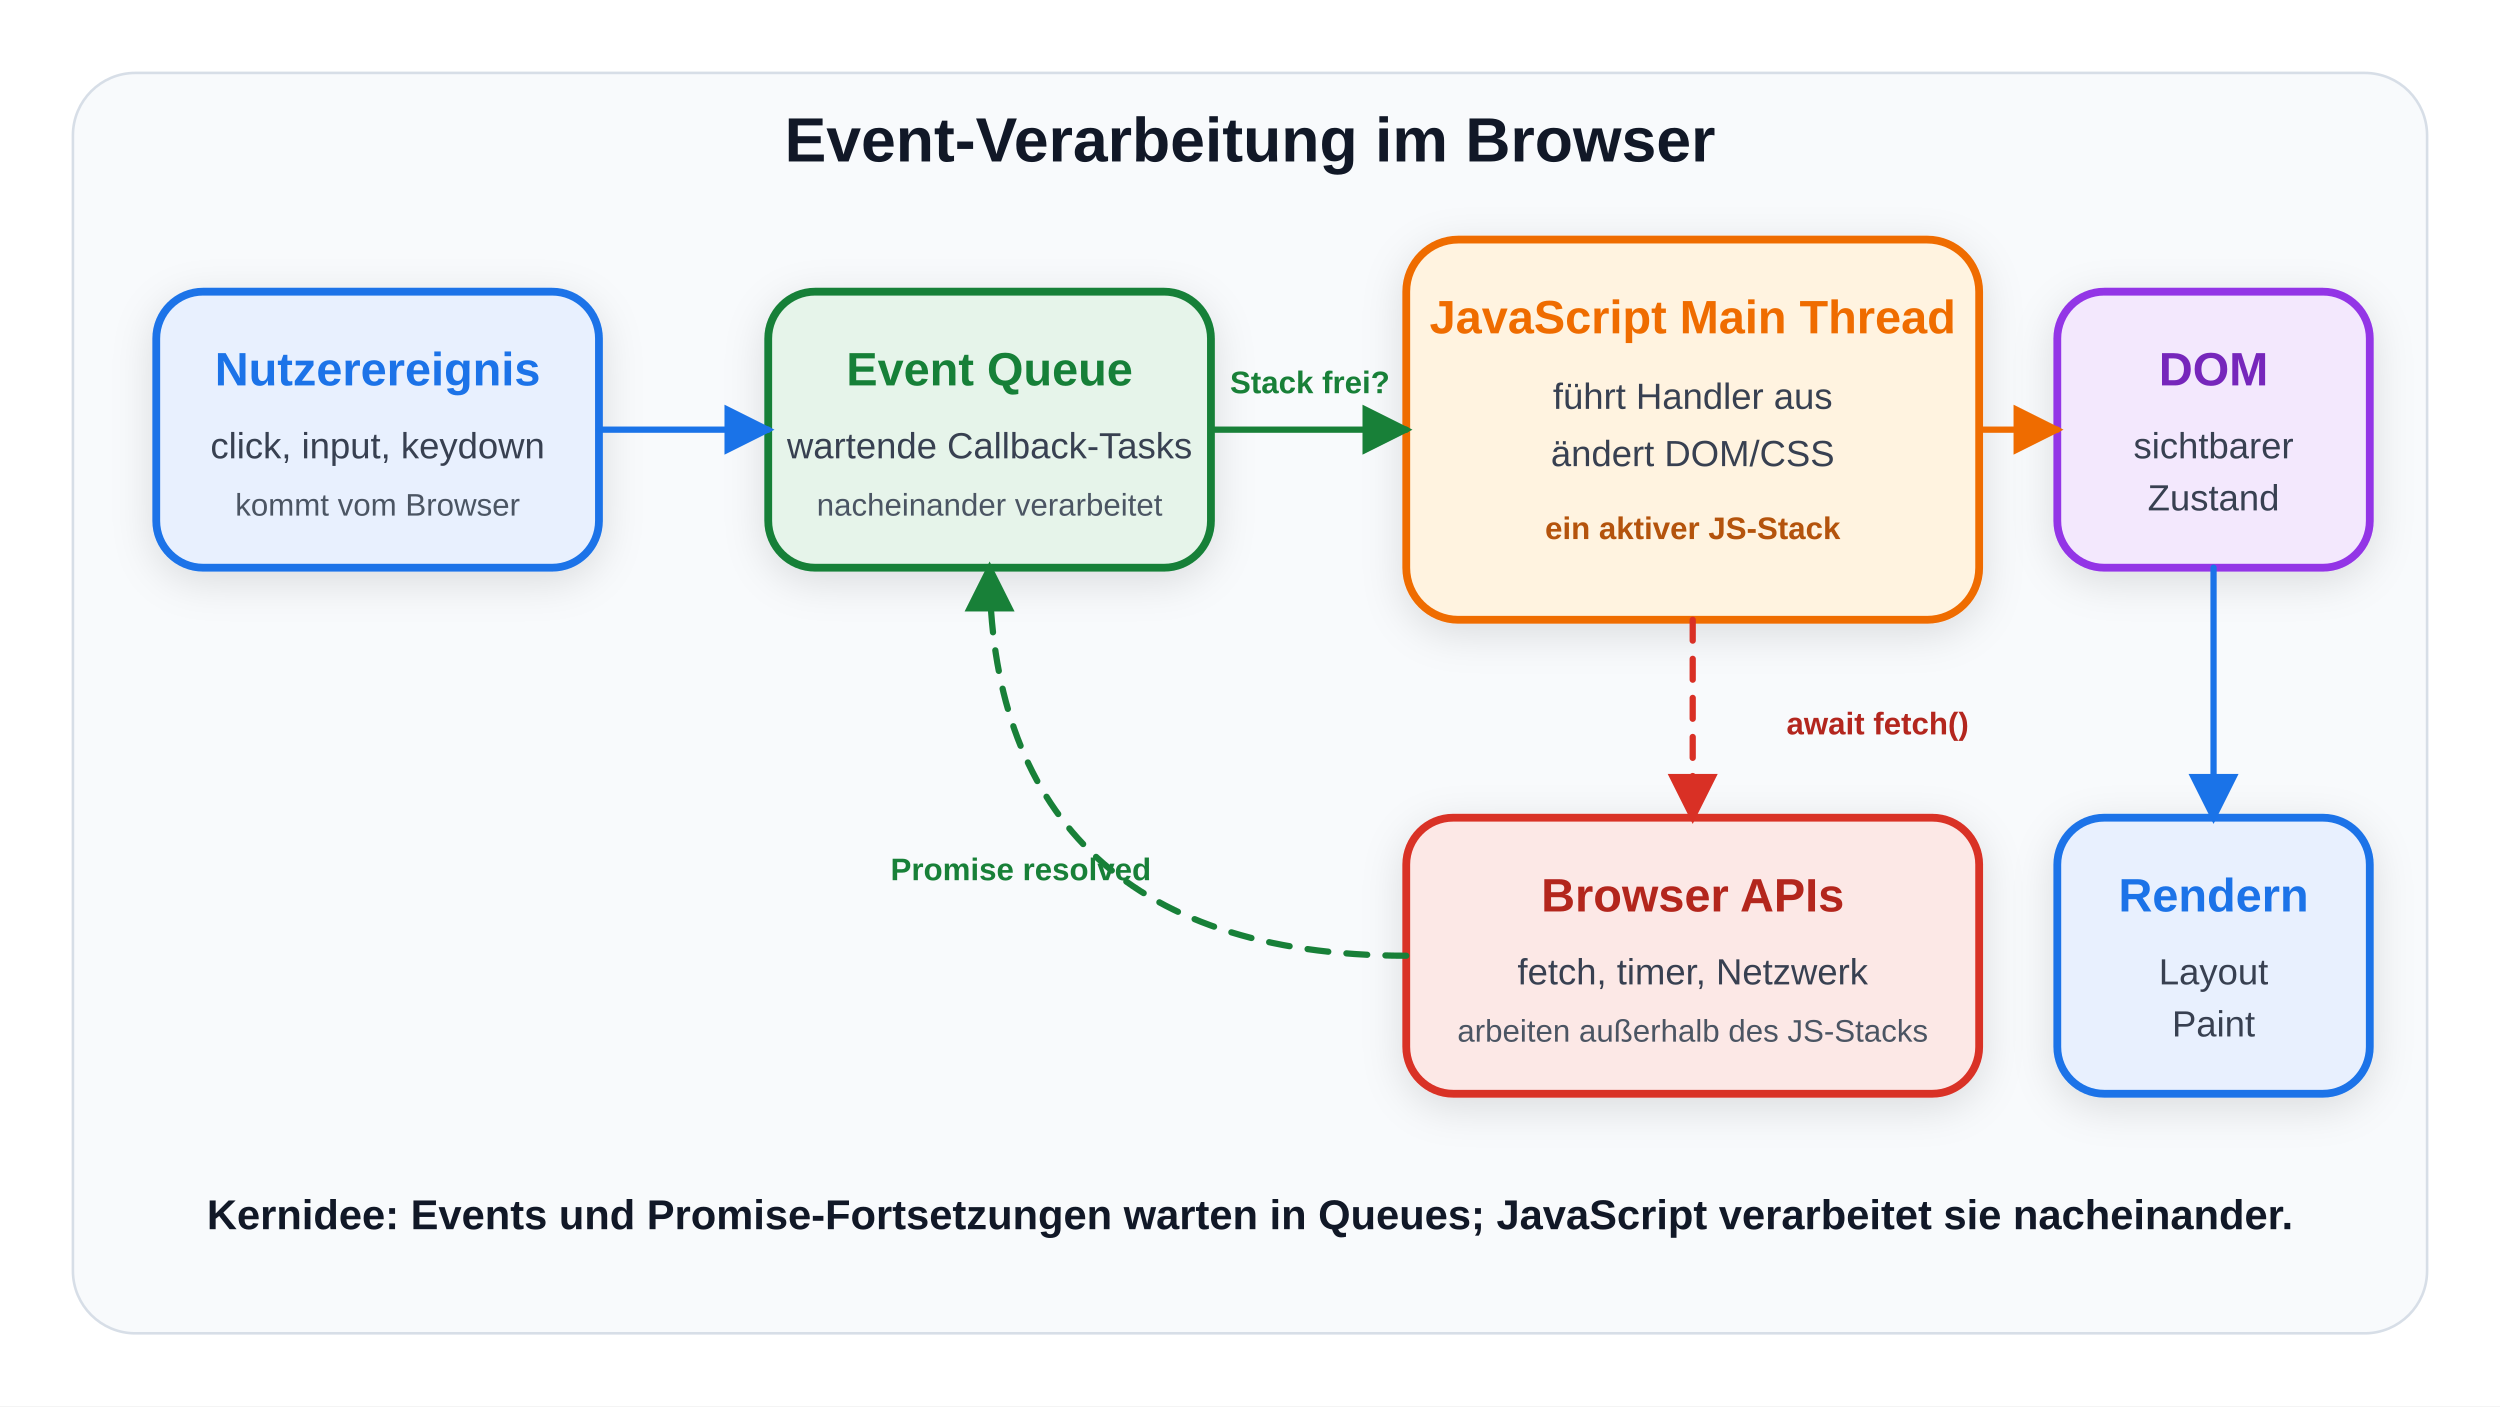
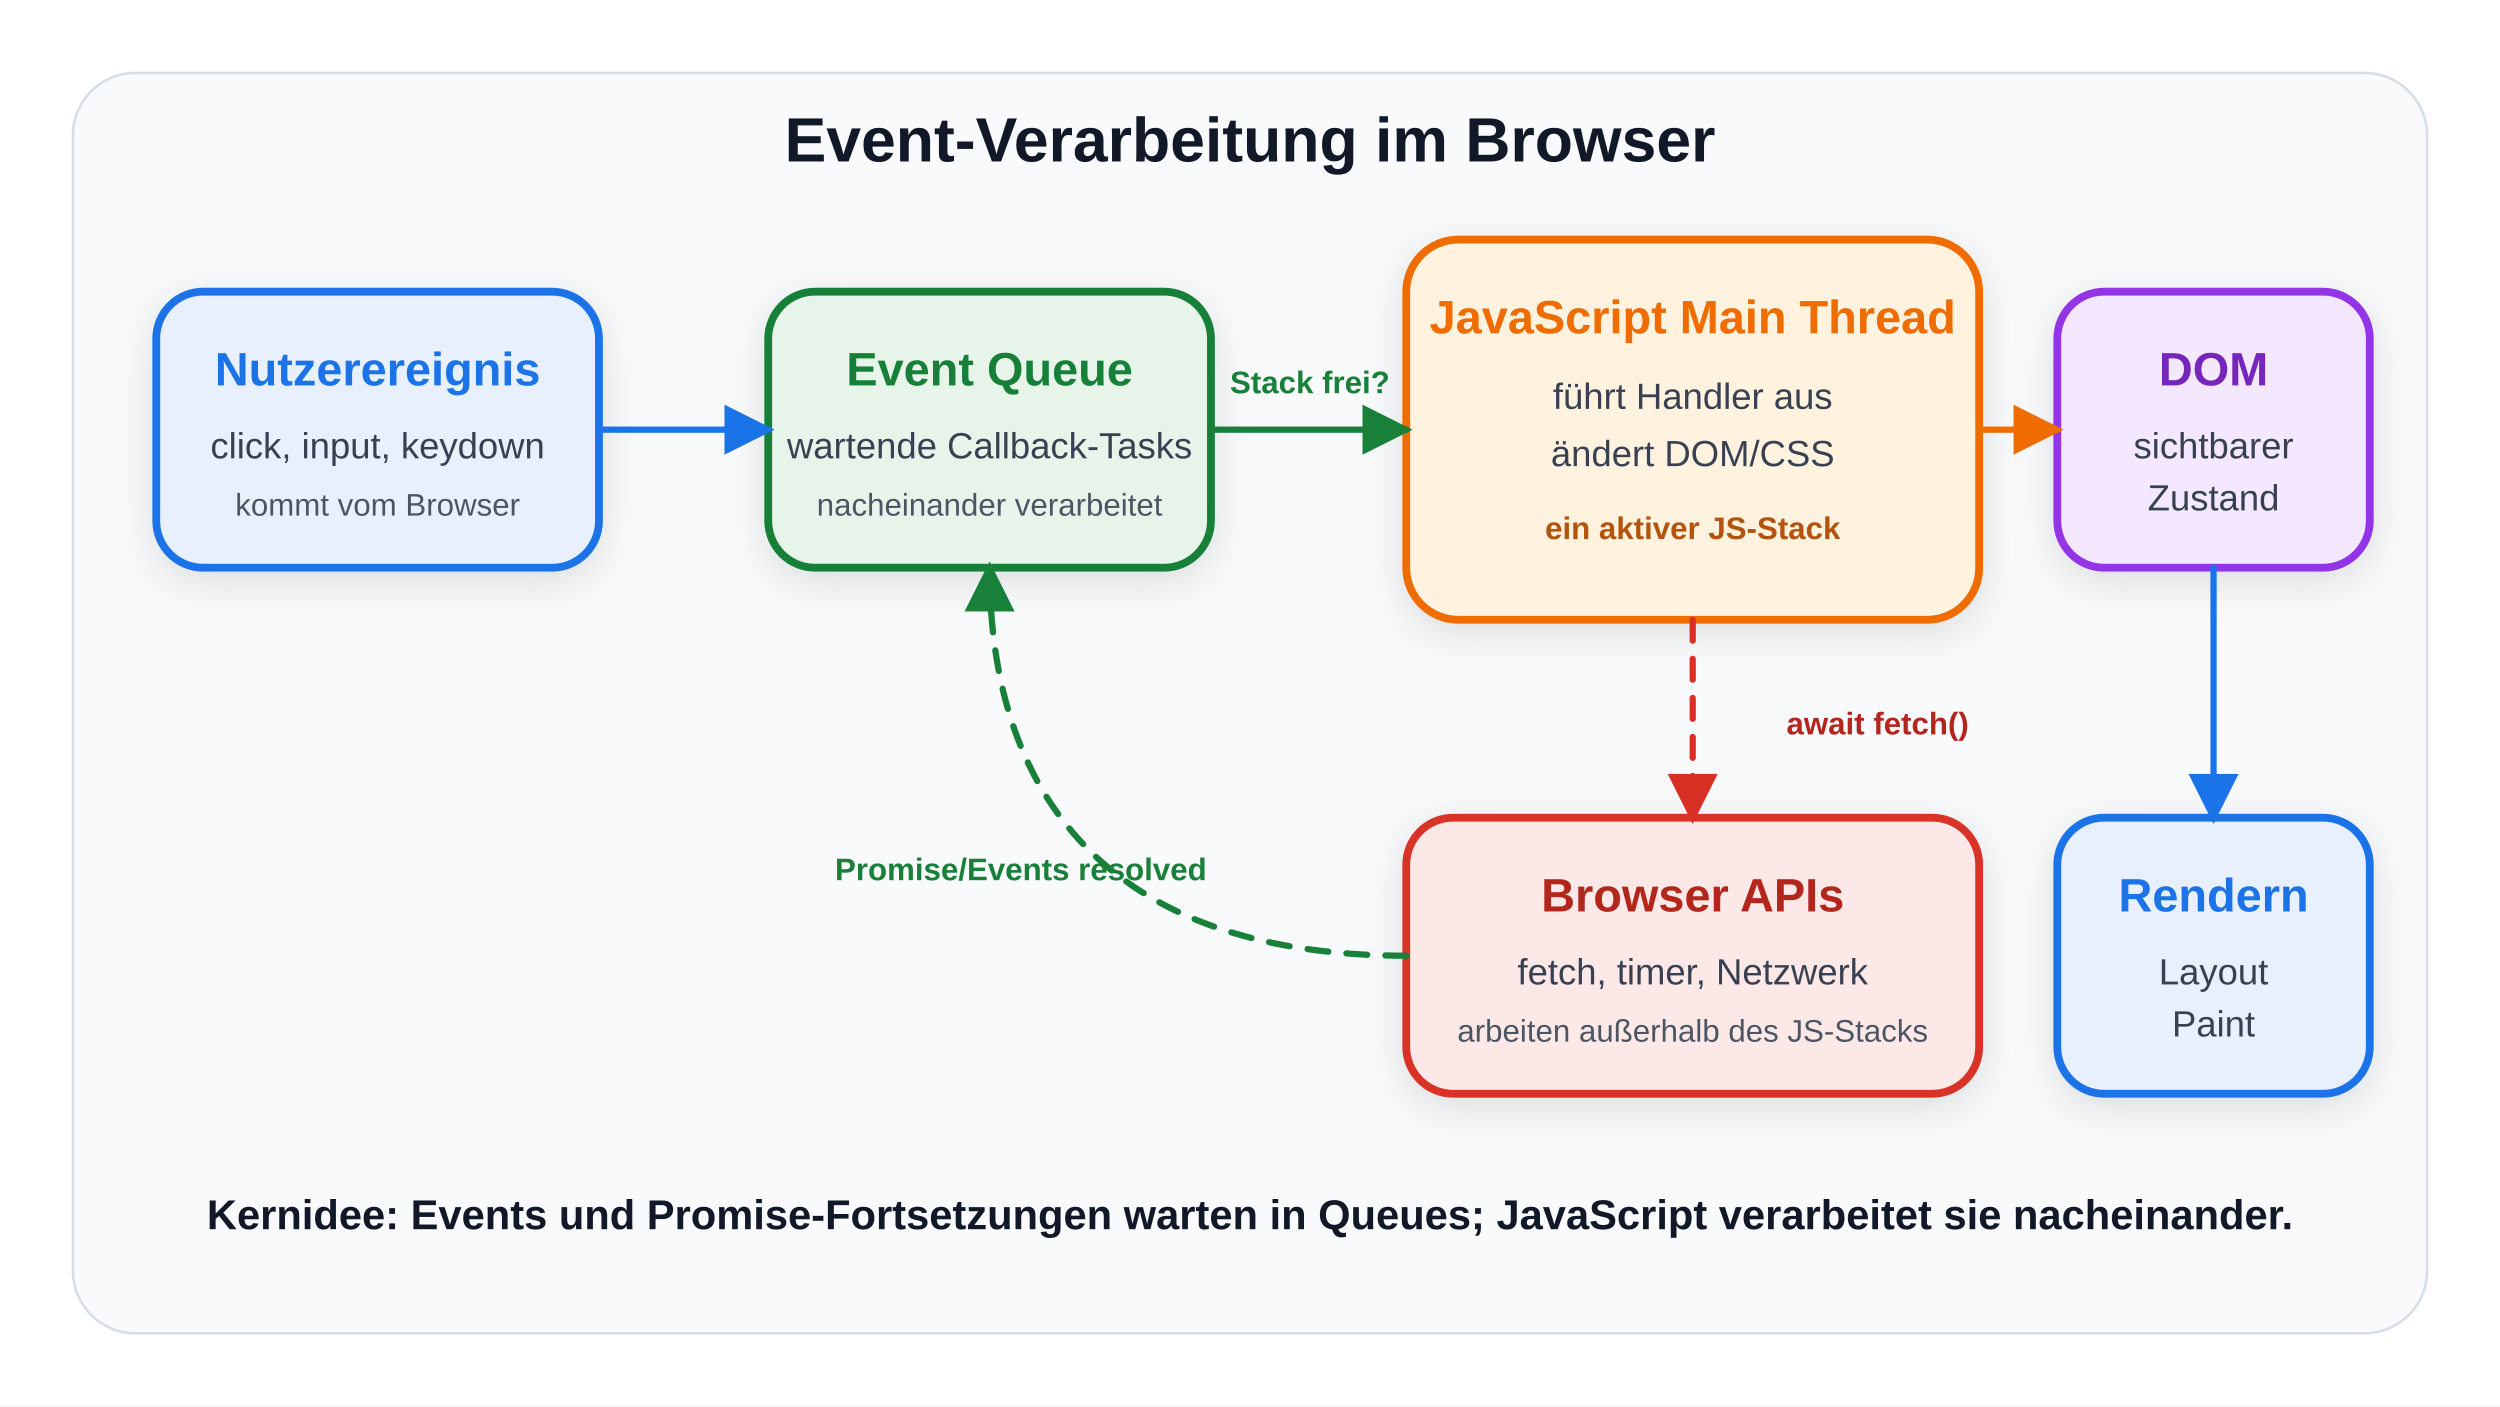
<svg xmlns="http://www.w3.org/2000/svg" width="960" height="540" viewBox="0 0 960 540" role="img" aria-labelledby="title desc">
  <defs>
    <marker id="arrow-blue" markerWidth="8" markerHeight="8" refX="7" refY="4" orient="auto" markerUnits="strokeWidth">
      <path d="M0,0 L8,4 L0,8 z" fill="#1a73e8" />
    </marker>
    <marker id="arrow-green" markerWidth="8" markerHeight="8" refX="7" refY="4" orient="auto" markerUnits="strokeWidth">
      <path d="M0,0 L8,4 L0,8 z" fill="#188038" />
    </marker>
    <marker id="arrow-orange" markerWidth="8" markerHeight="8" refX="7" refY="4" orient="auto" markerUnits="strokeWidth">
      <path d="M0,0 L8,4 L0,8 z" fill="#ef6c00" />
    </marker>
    <marker id="arrow-red" markerWidth="8" markerHeight="8" refX="7" refY="4" orient="auto" markerUnits="strokeWidth">
      <path d="M0,0 L8,4 L0,8 z" fill="#d93025" />
    </marker>
    <filter id="shadow" x="-20%" y="-20%" width="140%" height="140%">
      <feDropShadow dx="0" dy="4" stdDeviation="8" flood-color="#000000" flood-opacity="0.12" />
    </filter>
  </defs>
  <g id="background">
    <rect width="960" height="540" fill="#ffffff" />
    <rect x="28" y="28" width="904" height="484" rx="24" fill="#f8fafc" stroke="#d7dee7" />
    <text x="480" y="62" text-anchor="middle" font-family="Arial, Helvetica, sans-serif" font-size="24" font-weight="700" fill="#111827">Event-Verarbeitung im Browser</text>
  </g>
  <g id="nodes" font-family="Arial, Helvetica, sans-serif">
    <g id="user-event" filter="url(#shadow)">
      <rect x="60" y="112" width="170" height="106" rx="18" fill="#e8f0fe" stroke="#1a73e8" stroke-width="3" />
      <text x="145" y="148" text-anchor="middle" font-size="18" font-weight="700" fill="#1a73e8">Nutzerereignis</text>
      <text x="145" y="176" text-anchor="middle" font-size="14" fill="#374151">click, input, keydown</text>
      <text x="145" y="198" text-anchor="middle" font-size="12" fill="#4b5563">kommt vom Browser</text>
    </g>
    <g id="event-queue" filter="url(#shadow)">
      <rect x="295" y="112" width="170" height="106" rx="18" fill="#e6f4ea" stroke="#188038" stroke-width="3" />
      <text x="380" y="148" text-anchor="middle" font-size="18" font-weight="700" fill="#188038">Event Queue</text>
      <text x="380" y="176" text-anchor="middle" font-size="14" fill="#374151">wartende Callback-Tasks</text>
      <text x="380" y="198" text-anchor="middle" font-size="12" fill="#4b5563">nacheinander verarbeitet</text>
    </g>
    <g id="main-thread" filter="url(#shadow)">
      <rect x="540" y="92" width="220" height="146" rx="20" fill="#fff3e0" stroke="#ef6c00" stroke-width="3" />
      <text x="650" y="128" text-anchor="middle" font-size="18" font-weight="700" fill="#ef6c00">JavaScript Main Thread</text>
      <text x="650" y="157" text-anchor="middle" font-size="14" fill="#374151">führt Handler aus</text>
      <text x="650" y="179" text-anchor="middle" font-size="14" fill="#374151">ändert DOM/CSS</text>
      <text x="650" y="207" text-anchor="middle" font-size="12" font-weight="700" fill="#b45309">ein aktiver JS-Stack</text>
    </g>
    <g id="browser-apis" filter="url(#shadow)">
      <rect x="540" y="314" width="220" height="106" rx="18" fill="#fce8e6" stroke="#d93025" stroke-width="3" />
      <text x="650" y="350" text-anchor="middle" font-size="18" font-weight="700" fill="#b3261e">Browser APIs</text>
      <text x="650" y="378" text-anchor="middle" font-size="14" fill="#374151">fetch, timer, Netzwerk</text>
      <text x="650" y="400" text-anchor="middle" font-size="12" fill="#4b5563">arbeiten außerhalb des JS-Stacks</text>
    </g>
    <g id="dom" filter="url(#shadow)">
      <rect x="790" y="112" width="120" height="106" rx="18" fill="#f3e8fd" stroke="#9334e6" stroke-width="3" />
      <text x="850" y="148" text-anchor="middle" font-size="18" font-weight="700" fill="#7627bb">DOM</text>
      <text x="850" y="176" text-anchor="middle" font-size="14" fill="#374151">sichtbarer</text>
      <text x="850" y="196" text-anchor="middle" font-size="14" fill="#374151">Zustand</text>
    </g>
    <g id="rendering" filter="url(#shadow)">
      <rect x="790" y="314" width="120" height="106" rx="18" fill="#e8f0fe" stroke="#1a73e8" stroke-width="3" />
      <text x="850" y="350" text-anchor="middle" font-size="18" font-weight="700" fill="#1a73e8">Rendern</text>
      <text x="850" y="378" text-anchor="middle" font-size="14" fill="#374151">Layout</text>
      <text x="850" y="398" text-anchor="middle" font-size="14" fill="#374151">Paint</text>
    </g>
  </g>
  <g id="flow-arrows" fill="none" stroke-linecap="round" stroke-linejoin="round">
    <path id="event-to-queue" d="M230 165 L295 165" stroke="#1a73e8" stroke-width="2.4" marker-end="url(#arrow-blue)" />
    <path id="queue-to-main" d="M465 165 L540 165" stroke="#188038" stroke-width="2.4" marker-end="url(#arrow-green)" />
    <path id="main-to-dom" d="M760 165 L790 165" stroke="#ef6c00" stroke-width="2.4" marker-end="url(#arrow-orange)" />
    <path id="dom-to-rendering" d="M850 218 L850 314" stroke="#1a73e8" stroke-width="2.4" marker-end="url(#arrow-blue)" />
    <path id="main-to-browser-apis" d="M650 238 L650 314" stroke="#d93025" stroke-width="2.4" stroke-dasharray="8 7" marker-end="url(#arrow-red)" />
    <path id="browser-apis-to-queue" d="M540 367 C430 367 380 310 380 218" stroke="#188038" stroke-width="2.4" stroke-dasharray="8 7" marker-end="url(#arrow-green)" />
  </g>
  <g id="labels" font-family="Arial, Helvetica, sans-serif" font-size="12" font-weight="700">
    <text x="686" y="282" fill="#b3261e">await fetch()</text>
-     <text x="392" y="338" text-anchor="middle" fill="#188038">Promise resolved</text>
+     <text x="392" y="338" text-anchor="middle" fill="#188038">Promise/Events resolved</text>
    <text x="503" y="151" text-anchor="middle" fill="#188038">Stack frei?</text>
  </g>
  <g id="takeaway" font-family="Arial, Helvetica, sans-serif">
    <text x="480" y="472" text-anchor="middle" font-size="16" font-weight="700" fill="#111827">Kernidee: Events und Promise-Fortsetzungen warten in Queues; JavaScript verarbeitet sie nacheinander.</text>
  </g>
</svg>
